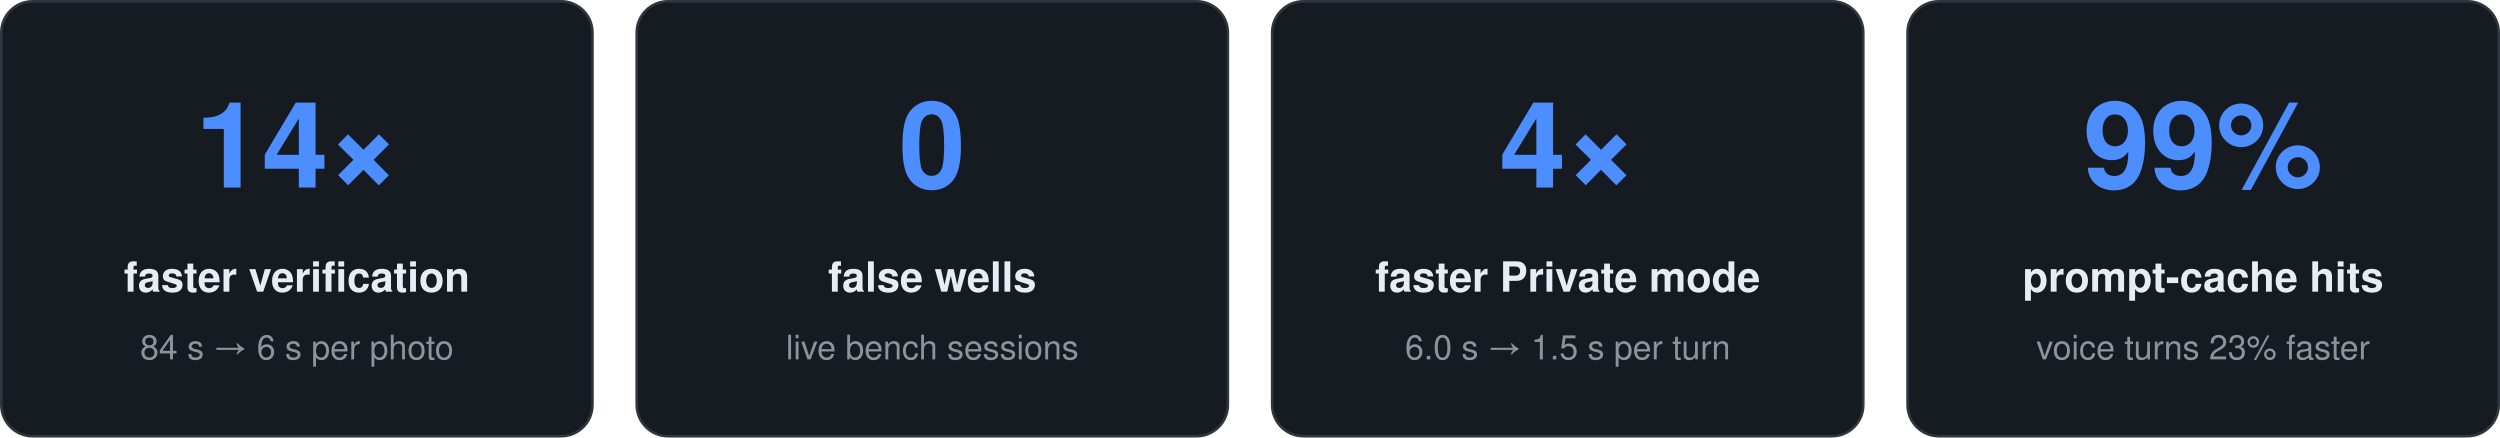
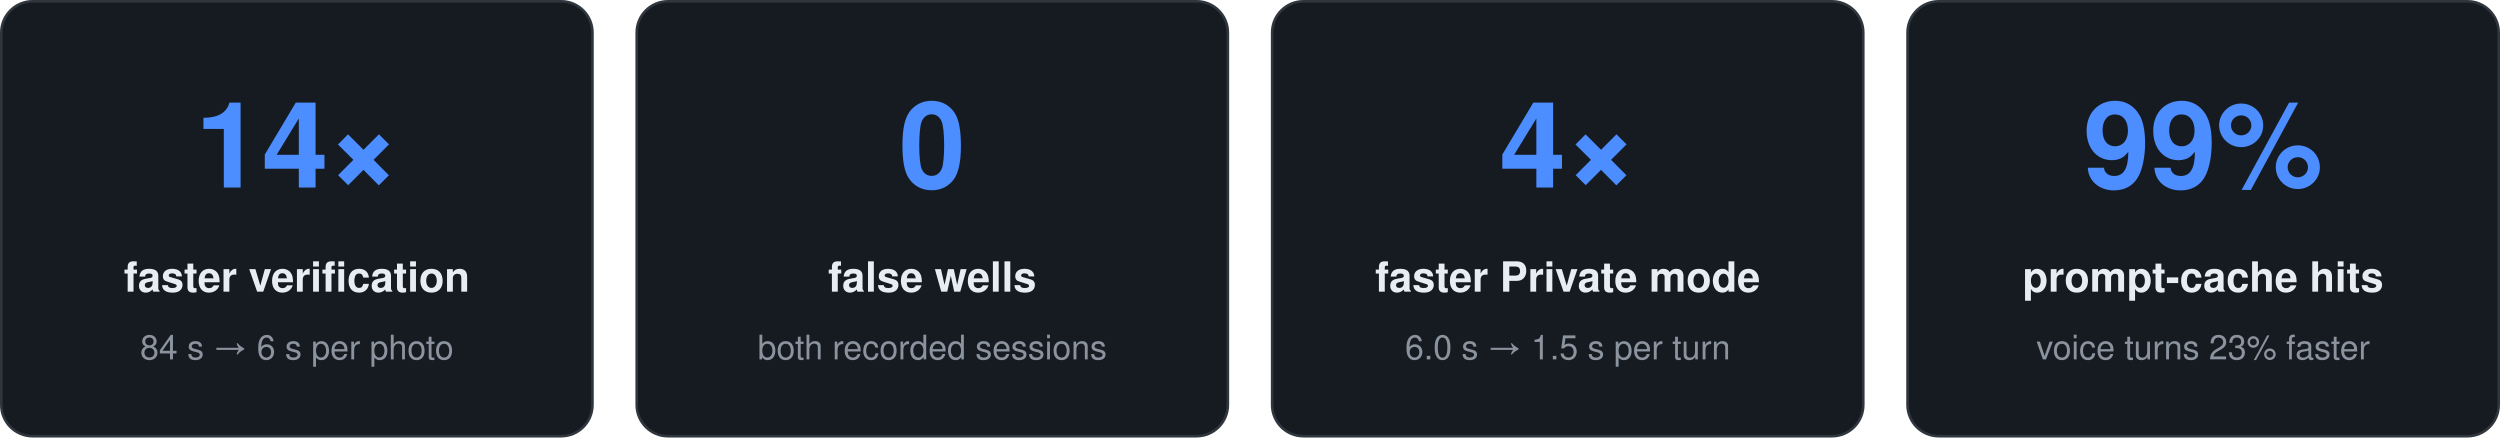
<svg xmlns="http://www.w3.org/2000/svg" width="960" height="168" viewBox="0 0 960 168" font-family="-apple-system, BlinkMacSystemFont, 'Segoe UI', Helvetica, Arial, sans-serif">
  <rect x="0.5" y="0.5" width="227.0" height="167" rx="12" fill="#161b22" stroke="#30363d" />
  <text x="114.0" y="72" text-anchor="middle" font-size="46" font-weight="700" fill="#4c8dff">14×</text>
  <text x="114.0" y="112" text-anchor="middle" font-size="16" font-weight="600" fill="#e6edf3">faster verification</text>
  <text x="114.0" y="138" text-anchor="middle" font-size="13" fill="#8b949e">84 s → 6 s per photo</text>
  <rect x="244.5" y="0.5" width="227.0" height="167" rx="12" fill="#161b22" stroke="#30363d" />
  <text x="358.0" y="72" text-anchor="middle" font-size="46" font-weight="700" fill="#4c8dff">0</text>
  <text x="358.0" y="112" text-anchor="middle" font-size="16" font-weight="600" fill="#e6edf3">false wells</text>
-   <text x="358.0" y="138" text-anchor="middle" font-size="13" fill="#8b949e">live bench sessions</text>
+   <text x="358.0" y="138" text-anchor="middle" font-size="13" fill="#8b949e">both recorded sessions</text>
  <rect x="488.5" y="0.5" width="227.0" height="167" rx="12" fill="#161b22" stroke="#30363d" />
  <text x="602.0" y="72" text-anchor="middle" font-size="46" font-weight="700" fill="#4c8dff">4×</text>
  <text x="602.0" y="112" text-anchor="middle" font-size="16" font-weight="600" fill="#e6edf3">faster Private mode</text>
  <text x="602.0" y="138" text-anchor="middle" font-size="13" fill="#8b949e">6.0 s → 1.5 s per turn</text>
  <rect x="732.5" y="0.5" width="227.0" height="167" rx="12" fill="#161b22" stroke="#30363d" />
  <text x="846.0" y="72" text-anchor="middle" font-size="46" font-weight="700" fill="#4c8dff">99%</text>
  <text x="846.0" y="112" text-anchor="middle" font-size="16" font-weight="600" fill="#e6edf3">prompt-cache hits</text>
  <text x="846.0" y="138" text-anchor="middle" font-size="13" fill="#8b949e">voice turns 23% faster</text>
</svg>
